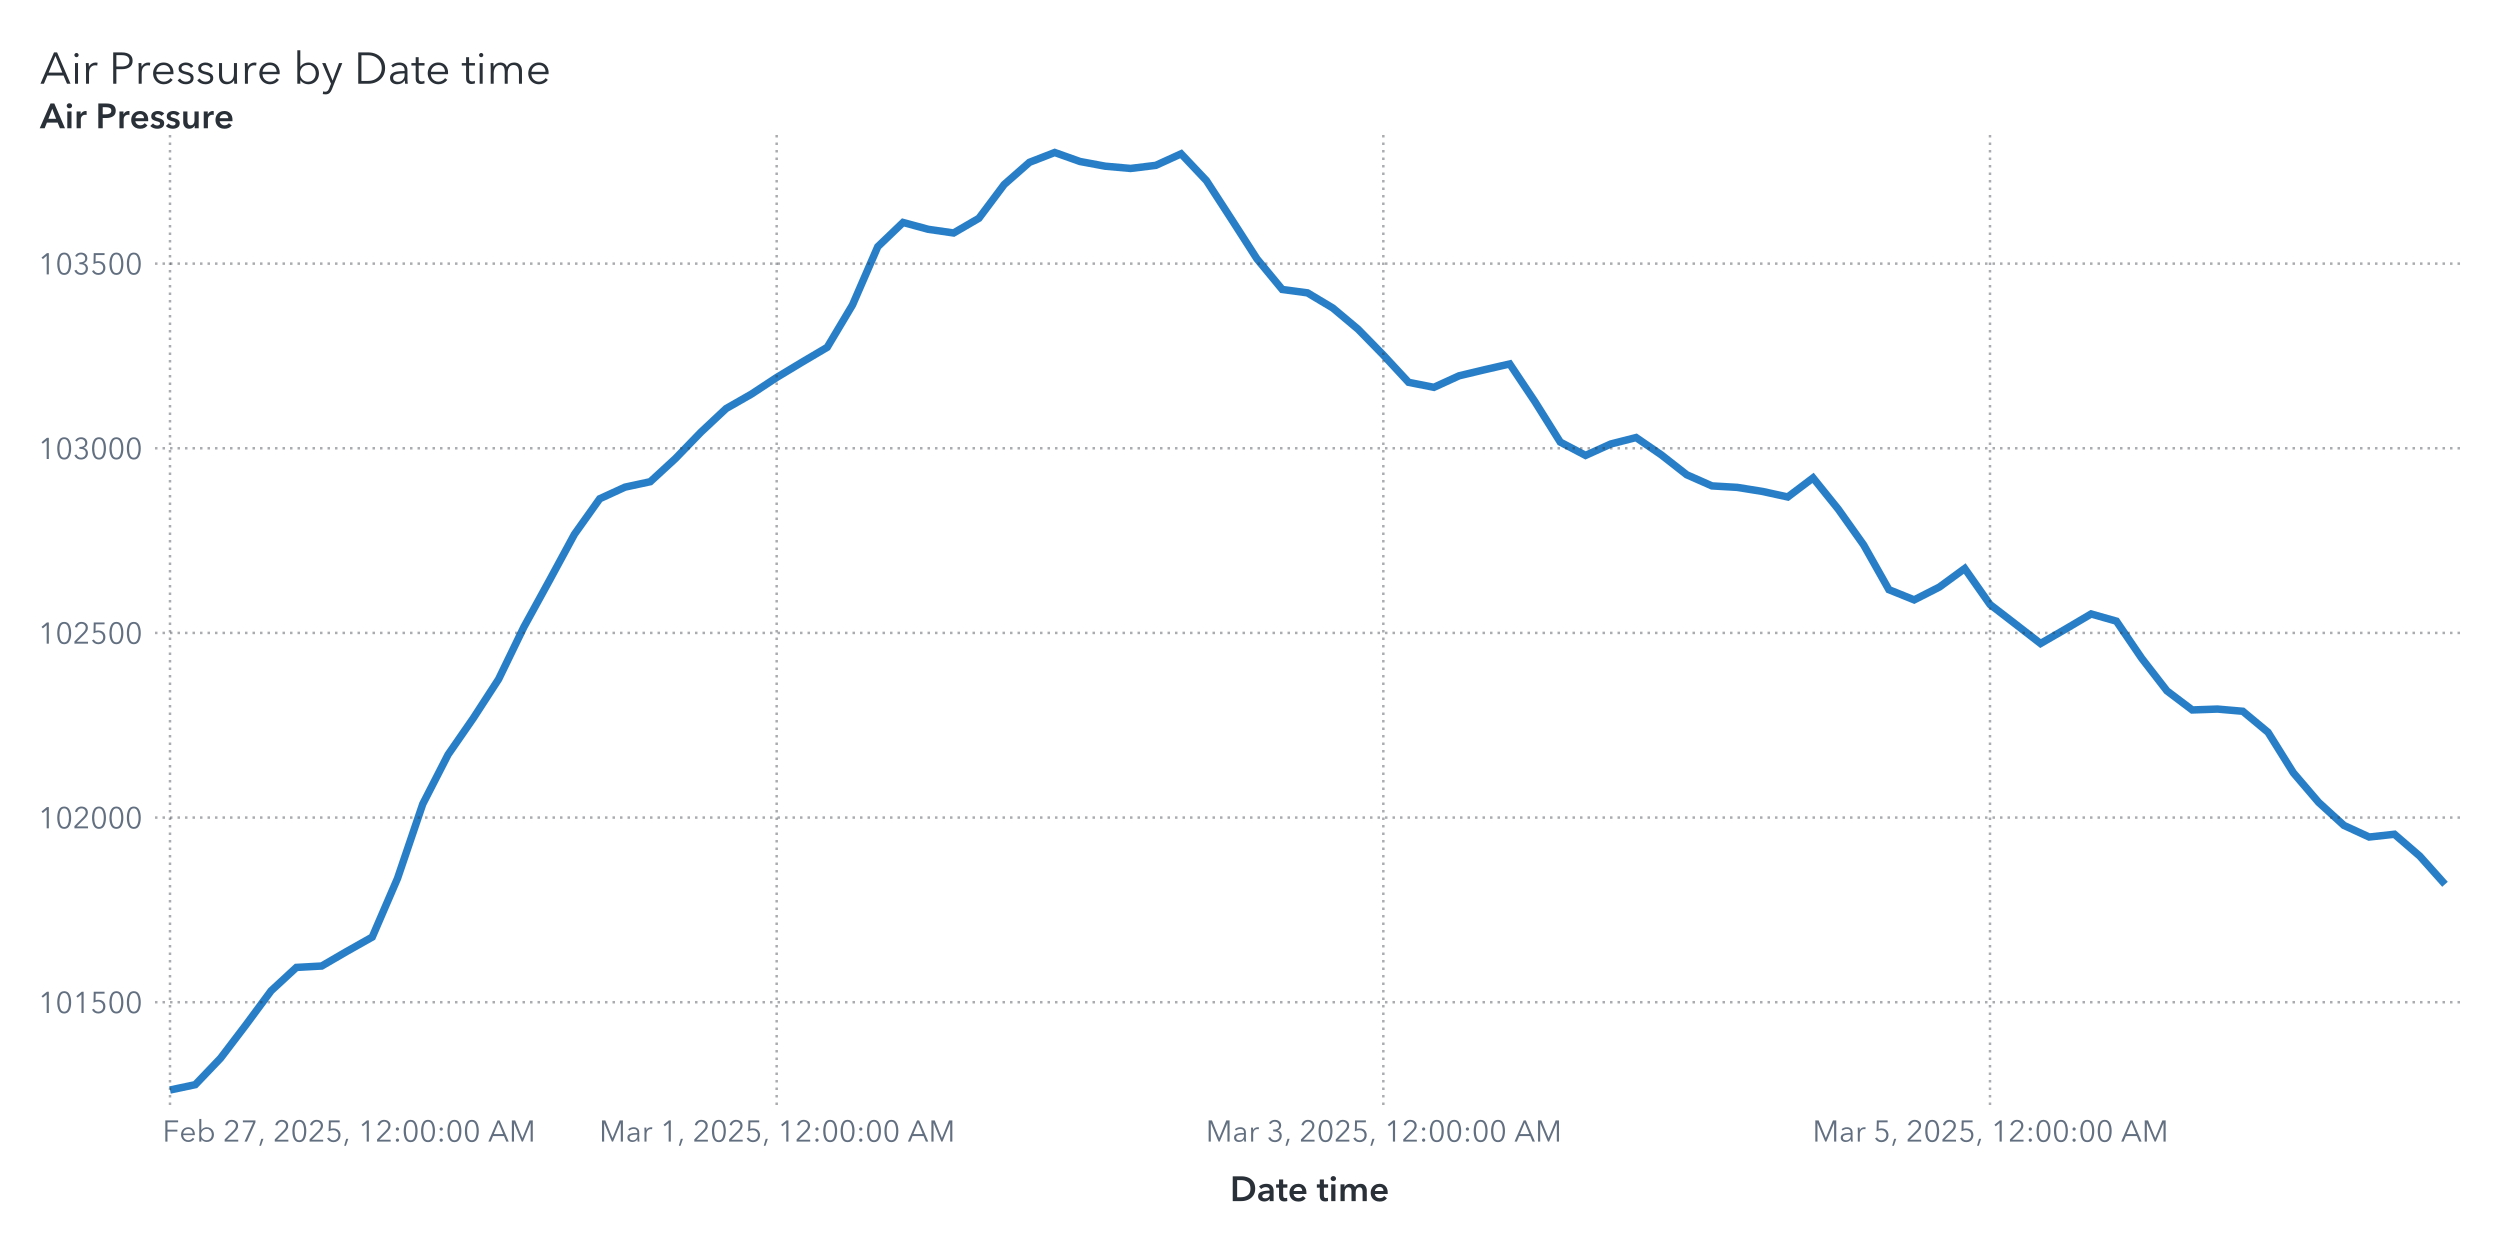
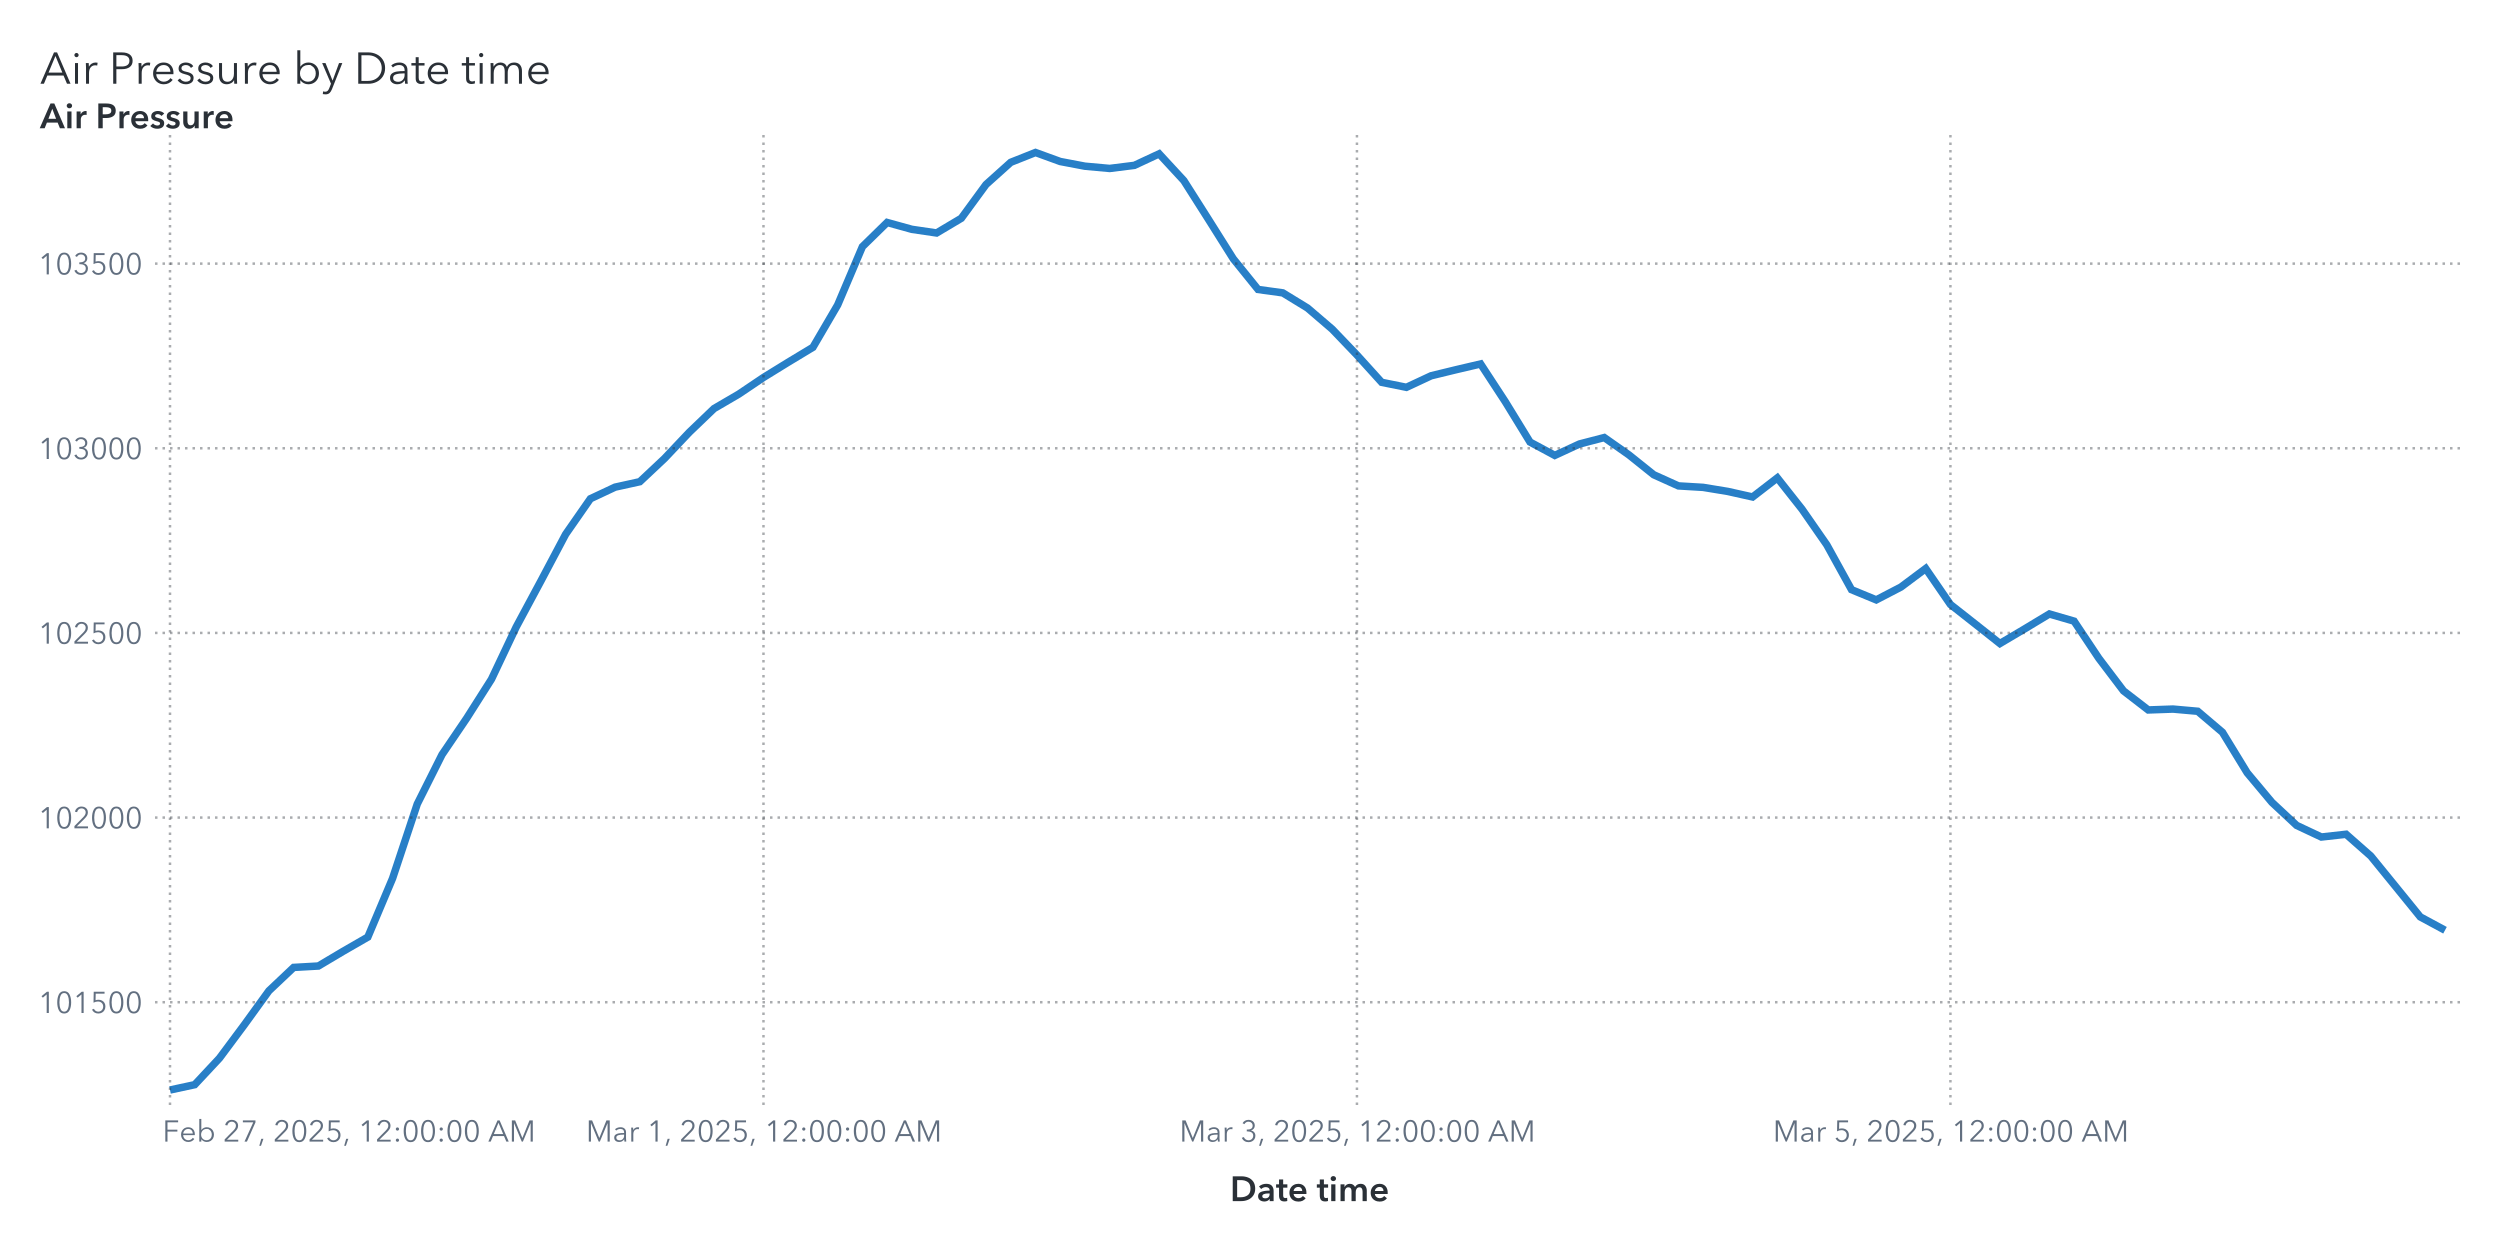
<svg xmlns="http://www.w3.org/2000/svg" xmlns:xlink="http://www.w3.org/1999/xlink" version="1.1" width="1000" height="500" viewBox="0 0 1000 500">
  <rect x="0" y="0" width="1000" height="500" fill="#ffffff">
</rect>
  <g>
    <rect x="0" y="0" rx="5" ry="5" width="1000.0" height="500.0" fill="#ffffff" opacity="0">
</rect>
    <rect x="0" y="0" rx="5" ry="5" width="1000.0" height="500.0" fill="#ffffff" opacity="0">
</rect>
    <rect x="0" y="0" rx="5" ry="5" width="1000.0" height="500.0" fill="#ffffff" opacity="0">
</rect>
    <rect x="0" y="0" rx="5" ry="5" width="1000.0" height="500.0" fill="#ffffff" opacity="0">
</rect>
    <g transform=" translate(16.0 -462.0)">
      <g transform="">
        <g fill="#2a3037" stroke="#2a3037" transform="translate(0 495.5) scale(0.0177 -0.0177)">
          <defs>
            <path id="g65/TT0" d="M89.0 0 L10.0 0 L316.0 708.0 L386.0 708.0 L690.0 0 L610.0 0 L532.0 186.0 L166.0 186.0 L89.0 0Z M193.0 252.0 L505.0 252.0 L349.0 628.0 L193.0 252.0Z">
</path>
          </defs>
          <use x="0" y="0" xlink:href="#g65/TT0" />
          <defs>
            <path id="g105/TT0" d="M125.0 600.0Q 106.0,600.0  91.5,614.0 T 77.0,648.0 Q 77.0,668.0  91.5,682.0 T 125.0,696.0 Q 144.0,696.0  158.5,682.0 T 173.0,648.0 Q 173.0,628.0  158.5,614.0 T 125.0,600.0 Z M159.0 0 L91.0 0 L91.0 468.0 L159.0 468.0 L159.0 0Z">
</path>
          </defs>
          <use x="700.0" y="0" xlink:href="#g105/TT0" />
          <defs>
            <path id="g114/TT0" d="M86.0 468.0 L151.0 468.0Q 155.0,418.0  155.0,388.0  L157.0 388.0Q 177.0,429.0  217.5,454.5 T 307.0,480.0 Q 334.0,480.0  352.0,475.0  L343.0 411.0Q 337.0,413.0  322.5,415.0 T 295.0,417.0 Q 236.0,417.0  197.0,372.5 T 158.0,240.0  L158.0 0 L90.0 0 L90.0 365.0Q 90.0,425.0  86.0,468.0 Z">
</path>
          </defs>
          <use x="950.0" y="0" xlink:href="#g114/TT0" />
          <defs>
            <path id="g80/TT0" d="M294.0 708.0Q 405.0,708.0  469.0,660.0 T 533.0,519.0 Q 533.0,426.0  468.0,377.5 T 292.0,329.0  L166.0 329.0 L166.0 0 L94.0 0 L94.0 708.0 L294.0 708.0Z M288.0 390.0Q 372.0,390.0  416.5,423.0 T 461.0,519.0 Q 461.0,583.0  416.5,614.5 T 288.0,646.0  L166.0 646.0 L166.0 390.0 L288.0 390.0Z">
</path>
          </defs>
          <use x="1560.0" y="0" xlink:href="#g80/TT0" />
          <use x="2140.0" y="0" xlink:href="#g114/TT0" />
          <defs>
            <path id="g101/TT0" d="M515.0 216.0 L127.0 216.0Q 128.0,169.0  150.5,130.5 T 212.0,69.0 T 298.0,46.0 Q 347.0,46.0  387.0,69.5 T 448.0,127.0  L499.0 87.0Q 421.0,-12.0  298.0,-12.0 Q 229.0,-12.0  174.0,20.0 T 87.5,108.0 T 56.0,234.0 Q 56.0,303.0  87.0,359.5 T 172.0,448.0 T 292.0,480.0 Q 363.0,480.0  413.5,449.5 T 490.0,366.0 T 516.0,248.0 Q 516.0,228.0  515.0,216.0 Z M292.0 423.0Q 248.0,423.0  211.5,402.0 T 153.0,345.5 T 128.0,270.0  L447.0 270.0Q 444.0,338.0  403.5,380.5 T 292.0,423.0 Z">
</path>
          </defs>
          <use x="2500.0" y="0" xlink:href="#g101/TT0" />
          <defs>
            <path id="g115/TT0" d="M224.0 423.0Q 183.0,423.0  154.0,404.5 T 125.0,350.0 Q 125.0,318.0  151.0,300.0 T 237.0,270.0 Q 320.0,253.0  359.5,220.0 T 399.0,133.0 Q 399.0,59.0  347.5,23.5 T 223.0,-12.0 Q 167.0,-12.0  118.0,11.0 T 38.0,79.0  L92.0 119.0Q 111.0,87.0  146.5,66.5 T 222.0,46.0 Q 270.0,46.0  301.0,65.5 T 332.0,128.0 Q 332.0,163.0  299.5,182.0 T 194.0,218.0 Q 136.0,232.0  98.0,258.5 T 60.0,344.0 Q 60.0,411.0  108.5,445.5 T 227.0,480.0 Q 277.0,480.0  323.0,457.5 T 391.0,396.0  L339.0 357.0Q 324.0,387.0  293.0,405.0 T 224.0,423.0 Z">
</path>
          </defs>
          <use x="3072.0" y="0" xlink:href="#g115/TT0" />
          <use x="3516.0" y="0" xlink:href="#g115/TT0" />
          <defs>
            <path id="g117/TT0" d="M426.0 80.0 L424.0 80.0Q 405.0,40.0  359.5,14.0 T 264.0,-12.0 Q 177.0,-12.0  131.5,40.0 T 86.0,181.0  L86.0 468.0 L154.0 468.0 L154.0 209.0Q 154.0,130.0  182.5,87.5 T 281.0,45.0 Q 319.0,45.0  351.0,65.5 T 403.0,127.0 T 423.0,228.0  L423.0 468.0 L491.0 468.0 L491.0 103.0Q 491.0,43.0  495.0,0  L430.0 0Q 426.0,50.0  426.0,80.0 Z">
</path>
          </defs>
          <use x="3960.0" y="0" xlink:href="#g117/TT0" />
          <use x="4541.0" y="0" xlink:href="#g114/TT0" />
          <use x="4901.0" y="0" xlink:href="#g101/TT0" />
          <defs>
            <path id="g98/TT0" d="M160.0 0 L92.0 0 L92.0 756.0 L160.0 756.0 L160.0 387.0 L162.0 387.0Q 191.0,431.0  239.0,455.5 T 339.0,480.0 Q 410.0,480.0  465.5,447.5 T 551.0,359.0 T 581.0,234.0 Q 581.0,165.0  551.0,109.0 T 465.5,20.5 T 339.0,-12.0 Q 287.0,-12.0  239.0,12.0 T 162.0,79.0  L160.0 79.0 L160.0 0Z M332.0 423.0Q 280.0,423.0  239.0,398.0 T 175.0,330.0 T 152.0,234.0 Q 152.0,181.0  175.0,138.0 T 239.0,70.5 T 332.0,46.0 Q 387.0,46.0  427.0,71.0 T 488.0,138.5 T 509.0,234.0 Q 509.0,287.0  488.0,330.0 T 427.0,398.0 T 387.0,423.0 Z">
</path>
          </defs>
          <use x="5723.0" y="0" xlink:href="#g98/TT0" />
          <defs>
            <path id="g121/TT0" d="M253.0 73.0 L398.0 468.0 L472.0 468.0 L239.0 -121.0Q 216.0,-180.0  182.5,-210.0 T 92.0,-240.0 Q 61.0,-240.0  31.0,-234.0  L38.0 -172.0Q 62.0,-180.0  88.0,-180.0 Q 121.0,-180.0  141.5,-159.5 T 178.0,-97.0  L216.0 1.0 L16.0 468.0 L92.0 468.0 L251.0 73.0 L253.0 73.0Z">
</path>
          </defs>
          <use x="6360.0" y="0" xlink:href="#g121/TT0" />
          <defs>
            <path id="g68/TT0" d="M329.0 708.0Q 421.0,708.0  507.0,667.5 T 647.0,546.5 T 701.0,354.0 Q 701.0,242.0  647.0,161.5 T 507.0,40.5 T 329.0,0  L94.0 0 L94.0 708.0 L329.0 708.0Z M309.0 64.0Q 411.0,64.0  482.5,105.0 T 589.5,212.0 T 625.0,354.0 Q 625.0,430.0  589.5,496.0 T 482.5,603.0 T 309.0,644.0  L166.0 644.0 L166.0 64.0 L309.0 64.0Z">
</path>
          </defs>
          <use x="7098.0" y="0" xlink:href="#g68/TT0" />
          <defs>
            <path id="g97/TT0" d="M260.0 423.0Q 220.0,423.0  183.0,408.0 T 121.0,368.0  L83.0 413.0Q 113.0,443.0  161.0,461.5 T 267.0,480.0 Q 347.0,480.0  398.0,436.0 T 449.0,310.0  L449.0 105.0Q 449.0,42.0  457.0,0  L396.0 0Q 389.0,40.0  389.0,76.0  L387.0 76.0Q 355.0,30.0  314.5,9.0 T 217.0,-12.0 Q 178.0,-12.0  141.0,2.5 T 79.5,49.0 T 55.0,130.0 Q 55.0,198.0  99.0,232.0 T 212.5,276.5 T 385.0,287.0  L385.0 302.0Q 385.0,362.0  353.0,392.5 T 260.0,423.0 Z M125.0 133.0Q 125.0,87.0  157.0,65.5 T 235.0,44.0 Q 304.0,44.0  344.5,89.0 T 385.0,199.0  L385.0 234.0 L365.0 234.0Q 259.0,234.0  192.0,213.5 T 125.0,133.0 Z">
</path>
          </defs>
          <use x="7855.0" y="0" xlink:href="#g97/TT0" />
          <defs>
            <path id="g116/TT0" d="M169.0 411.0 L169.0 138.0Q 169.0,89.0  187.0,70.5 T 239.0,52.0 Q 268.0,52.0  298.0,67.0  L301.0 8.0Q 264.0,-6.0  221.0,-6.0 Q 173.0,-6.0  137.0,22.0 T 101.0,119.0  L101.0 411.0 L4.0 411.0 L4.0 468.0 L101.0 468.0 L101.0 600.0 L169.0 600.0 L169.0 468.0 L301.0 468.0 L301.0 411.0 L169.0 411.0Z">
</path>
          </defs>
          <use x="8389.0" y="0" xlink:href="#g116/TT0" />
          <use x="8706.0" y="0" xlink:href="#g101/TT0" />
          <use x="9528.0" y="0" xlink:href="#g116/TT0" />
          <use x="9845.0" y="0" xlink:href="#g105/TT0" />
          <defs>
            <path id="g109/TT0" d="M311.0 480.0Q 356.0,480.0  395.0,458.0 T 455.0,381.0 Q 479.0,429.0  521.0,454.5 T 619.0,480.0 Q 706.0,480.0  751.5,428.0 T 797.0,287.0  L797.0 0 L729.0 0 L729.0 259.0Q 729.0,423.0  608.0,423.0 Q 540.0,423.0  507.5,372.5 T 475.0,249.0  L475.0 0 L407.0 0 L407.0 273.0Q 407.0,347.0  382.5,385.0 T 294.0,423.0 Q 260.0,423.0  228.5,402.5 T 177.5,340.5 T 158.0,240.0  L158.0 0 L90.0 0 L90.0 365.0Q 90.0,425.0  86.0,468.0  L151.0 468.0Q 155.0,418.0  155.0,388.0  L157.0 388.0Q 178.0,429.0  219.5,454.5 T 311.0,480.0 Z">
</path>
          </defs>
          <use x="10095.0" y="0" xlink:href="#g109/TT0" />
          <use x="10978.0" y="0" xlink:href="#g101/TT0" />
        </g>
        <text x="0" y="495.5" font-size="13.3pt" font-family="Avenir Next for SAS" fill="#2a3037" opacity="0">
Air Pressure by Date time</text>
      </g>
    </g>
    <g transform=" translate(16.0 -16.0)">
      <defs>
        <clipPath id="ClipPath0">
          <rect x="46" y="68" width="925" height="390">
</rect>
        </clipPath>
      </defs>
      <g clip-path="url(#ClipPath0)">
        <defs>
          <clipPath id="ClipPath1">
            <rect x="46" y="70" width="923" height="388">
</rect>
          </clipPath>
        </defs>
        <g clip-path="url(#ClipPath1)">
-           <polyline id="Polyline_6" points="52.0,452.0  62.11,449.87  72.22,439.28  82.33,426.0  92.44,412.32  102.56,402.97  112.67,402.41  122.78,396.53  132.89,390.83  143.0,367.37  153.11,337.59  163.22,317.86  173.33,303.26  183.44,287.68  193.56,266.8  203.67,248.37  213.78,229.7  223.89,215.5  234.0,210.86  244.11,208.68  254.22,199.37  264.33,188.91  274.44,179.43  284.56,173.65  294.67,166.99  304.78,160.89  314.89,154.92  325.0,137.98  335.11,114.67  345.22,104.99  355.33,107.73  365.44,109.19  375.56,103.31  385.67,89.81  395.78,80.93  405.89,77.0  416.0,80.6  426.11,82.48  436.22,83.38  446.33,82.14  456.44,77.53  466.56,88.24  476.67,103.81  486.78,119.54  496.89,131.79  507.0,133.15  517.11,139.2  527.22,147.68  537.33,158.01  547.44,168.93  557.56,170.93  567.67,166.31  577.78,163.9  587.89,161.58  598.0,176.71  608.11,192.84  618.22,198.16  628.33,193.59  638.44,191.02  648.56,197.97  658.67,205.89  668.78,210.36  678.89,210.95  689.0,212.58  699.11,214.79  709.22,207.16  719.33,219.71  729.44,233.94  739.56,251.87  749.67,255.95  759.78,250.81  769.89,243.41  780.0,257.79  790.11,265.58  800.22,273.41  810.33,267.56  820.44,261.59  830.56,264.46  840.67,279.3  850.78,292.35  860.89,299.98  871.0,299.63  881.11,300.51  891.22,308.92  901.33,325.11  911.44,336.93  921.56,346.16  931.67,350.81  941.78,349.7  951.89,358.43  962.0,369.72 " fill="none" stroke="#287fc7" stroke-width="3.0">
+           <polyline id="Polyline_6" points="52.0,452.0  61.89,449.87  71.78,439.28  81.67,426.0  91.57,412.32  101.46,402.97  111.35,402.41  121.24,396.53  131.13,390.83  141.02,367.37  150.91,337.59  160.8,317.86  170.7,303.26  180.59,287.68  190.48,266.8  200.37,248.37  210.26,229.7  220.15,215.5  230.04,210.86  239.93,208.68  249.83,199.37  259.72,188.91  269.61,179.43  279.5,173.65  289.39,166.99  299.28,160.89  309.17,154.92  319.07,137.98  328.96,114.67  338.85,104.99  348.74,107.73  358.63,109.19  368.52,103.31  378.41,89.81  388.3,80.93  398.2,77.0  408.09,80.6  417.98,82.48  427.87,83.38  437.76,82.14  447.65,77.53  457.54,88.24  467.43,103.81  477.33,119.54  487.22,131.79  497.11,133.15  507.0,139.2  516.89,147.68  526.78,158.01  536.67,168.93  546.57,170.93  556.46,166.31  566.35,163.9  576.24,161.58  586.13,176.71  596.02,192.84  605.91,198.16  615.8,193.59  625.7,191.02  635.59,197.97  645.48,205.89  655.37,210.36  665.26,210.95  675.15,212.58  685.04,214.79  694.93,207.16  704.83,219.71  714.72,233.94  724.61,251.87  734.5,255.95  744.39,250.81  754.28,243.41  764.17,257.79  774.07,265.58  783.96,273.41  793.85,267.56  803.74,261.59  813.63,264.46  823.52,279.3  833.41,292.35  843.3,299.98  853.2,299.63  863.09,300.51  872.98,308.92  882.87,325.11  892.76,336.93  902.65,346.16  912.54,350.81  922.43,349.7  932.33,358.43  942.22,370.58  952.11,382.76  962.0,388.1 " fill="none" stroke="#287fc7" stroke-width="3.0">
</polyline>
        </g>
        <path d="M46.0 416.89L969.0 416.89" stroke="#2a3037" stroke-dasharray="1,2" fill="none" opacity="0.4">
</path>
        <path d="M46.0 343.03L969.0 343.03" stroke="#2a3037" stroke-dasharray="1,2" fill="none" opacity="0.4">
</path>
        <path d="M46.0 269.17L969.0 269.17" stroke="#2a3037" stroke-dasharray="1,2" fill="none" opacity="0.4">
</path>
        <path d="M46.0 195.31L969.0 195.31" stroke="#2a3037" stroke-dasharray="1,2" fill="none" opacity="0.4">
</path>
        <path d="M46.0 121.45L969.0 121.45" stroke="#2a3037" stroke-dasharray="1,2" fill="none" opacity="0.4">
</path>
        <path d="M52.0 458.0L52.0 70.0" stroke="#2a3037" stroke-dasharray="1,2" fill="none" opacity="0.4">
</path>
-         <path d="M294.67 458.0L294.67 70.0" stroke="#2a3037" stroke-dasharray="1,2" fill="none" opacity="0.4">
- </path>
-         <path d="M537.33 458.0L537.33 70.0" stroke="#2a3037" stroke-dasharray="1,2" fill="none" opacity="0.4">
- </path>
-         <path d="M780.0 458.0L780.0 70.0" stroke="#2a3037" stroke-dasharray="1,2" fill="none" opacity="0.4">
+         <path d="M289.39 458.0L289.39 70.0" stroke="#2a3037" stroke-dasharray="1,2" fill="none" opacity="0.4">
+ </path>
+         <path d="M526.78 458.0L526.78 70.0" stroke="#2a3037" stroke-dasharray="1,2" fill="none" opacity="0.4">
+ </path>
+         <path d="M764.17 458.0L764.17 70.0" stroke="#2a3037" stroke-dasharray="1,2" fill="none" opacity="0.4">
</path>
      </g>
      <defs>
        <clipPath id="ClipPath2">
          <rect x="0" y="71" width="46" height="387">
</rect>
        </clipPath>
      </defs>
      <g clip-path="url(#ClipPath2)">
        <g fill="#626f80" stroke="#626f80" transform="translate(-0.76 421.19) scale(0.012 -0.012)">
          <defs>
            <path id="g49/TT0" d="M358.0 0 L286.0 0 L286.0 619.0 L158.0 510.0 L114.0 560.0 L294.0 708.0 L358.0 708.0 L358.0 0Z">
</path>
          </defs>
          <use x="0" y="0" xlink:href="#g49/TT0" />
          <defs>
            <path id="g48/TT0" d="M522.0 353.0Q 522.0,195.0  467.0,88.5 T 290.0,-18.0 Q 167.0,-18.0  112.5,88.5 T 58.0,353.0 Q 58.0,512.0  112.5,619.0 T 290.0,726.0 Q 412.0,726.0  467.0,618.5 T 522.0,353.0 Z M131.0 353.0Q 131.0,226.0  167.5,135.0 T 290.0,44.0 Q 375.0,44.0  412.0,135.5 T 449.0,353.0 Q 449.0,480.0  412.0,572.5 T 290.0,665.0 Q 204.0,665.0  167.5,573.0 T 131.0,353.0 Z">
</path>
          </defs>
          <use x="580.0" y="0" xlink:href="#g48/TT0" />
          <use x="1160.0" y="0" xlink:href="#g49/TT0" />
          <defs>
            <path id="g53/TT0" d="M180.0 644.0 L175.0 425.0Q 219.0,441.0  273.0,441.0 Q 339.0,441.0  391.5,413.0 T 473.5,334.5 T 503.0,219.0 Q 503.0,151.0  473.5,97.0 T 390.5,12.5 T 268.0,-18.0 Q 194.0,-18.0  140.0,16.0 T 56.0,111.0  L121.0 140.0Q 140.0,96.0  179.0,70.0 T 264.0,44.0 Q 311.0,44.0  349.0,66.0 T 408.5,126.5 T 430.0,212.0 Q 430.0,289.0  380.5,335.5 T 254.0,382.0 Q 180.0,382.0  107.0,343.0  L114.0 708.0 L475.0 708.0 L475.0 644.0 L180.0 644.0Z">
</path>
          </defs>
          <use x="1740.0" y="0" xlink:href="#g53/TT0" />
          <use x="2320.0" y="0" xlink:href="#g48/TT0" />
          <use x="2900.0" y="0" xlink:href="#g48/TT0" />
        </g>
-         <text id="Text_99" x="41.0" y="421.19" font-size="9.0pt" font-family="Avenir Next for SAS" fill="#626f80" text-anchor="end" opacity="0">
+         <text id="Text_101" x="41.0" y="421.19" font-size="9.0pt" font-family="Avenir Next for SAS" fill="#626f80" text-anchor="end" opacity="0">
101500</text>
        <g fill="#626f80" stroke="#626f80" transform="translate(-0.76 347.33) scale(0.012 -0.012)">
          <use x="0" y="0" xlink:href="#g49/TT0" />
          <use x="580.0" y="0" xlink:href="#g48/TT0" />
          <defs>
            <path id="g50/TT0" d="M51.0 0 L51.0 75.0 L341.0 368.0Q 380.0,408.0  403.0,447.0 T 426.0,530.0 Q 426.0,590.0  385.5,627.5 T 286.0,665.0 Q 230.0,665.0  191.0,630.0 T 140.0,539.0  L69.0 553.0Q 84.0,629.0  144.0,677.5 T 286.0,726.0 Q 344.0,726.0  392.5,703.5 T 470.0,637.0 T 499.0,531.0 Q 499.0,469.0  470.0,421.5 T 384.0,317.0  L129.0 64.0 L504.0 64.0 L504.0 0 L51.0 0Z">
</path>
          </defs>
          <use x="1160.0" y="0" xlink:href="#g50/TT0" />
          <use x="1740.0" y="0" xlink:href="#g48/TT0" />
          <use x="2320.0" y="0" xlink:href="#g48/TT0" />
          <use x="2900.0" y="0" xlink:href="#g48/TT0" />
        </g>
-         <text id="Text_100" x="41.0" y="347.33" font-size="9.0pt" font-family="Avenir Next for SAS" fill="#626f80" text-anchor="end" opacity="0">
+         <text id="Text_102" x="41.0" y="347.33" font-size="9.0pt" font-family="Avenir Next for SAS" fill="#626f80" text-anchor="end" opacity="0">
102000</text>
        <g fill="#626f80" stroke="#626f80" transform="translate(-0.76 273.47) scale(0.012 -0.012)">
          <use x="0" y="0" xlink:href="#g49/TT0" />
          <use x="580.0" y="0" xlink:href="#g48/TT0" />
          <use x="1160.0" y="0" xlink:href="#g50/TT0" />
          <use x="1740.0" y="0" xlink:href="#g53/TT0" />
          <use x="2320.0" y="0" xlink:href="#g48/TT0" />
          <use x="2900.0" y="0" xlink:href="#g48/TT0" />
        </g>
-         <text id="Text_101" x="41.0" y="273.47" font-size="9.0pt" font-family="Avenir Next for SAS" fill="#626f80" text-anchor="end" opacity="0">
+         <text id="Text_103" x="41.0" y="273.47" font-size="9.0pt" font-family="Avenir Next for SAS" fill="#626f80" text-anchor="end" opacity="0">
102500</text>
        <g fill="#626f80" stroke="#626f80" transform="translate(-0.76 199.61) scale(0.012 -0.012)">
          <use x="0" y="0" xlink:href="#g49/TT0" />
          <use x="580.0" y="0" xlink:href="#g48/TT0" />
          <defs>
            <path id="g51/TT0" d="M245.0 402.0Q 319.0,402.0  364.5,433.5 T 410.0,532.0 Q 410.0,590.0  369.0,627.5 T 270.0,665.0 Q 226.0,665.0  191.0,643.5 T 135.0,582.0  L74.0 614.0Q 106.0,670.0  157.0,698.0 T 274.0,726.0 Q 331.0,726.0  378.0,703.5 T 453.0,638.0 T 481.0,536.0 Q 481.0,475.0  446.5,432.0 T 358.0,374.0  L358.0 372.0Q 421.0,359.0  461.0,312.0 T 501.0,196.0 Q 501.0,131.0  470.0,82.5 T 387.0,8.0 T 273.0,-18.0 Q 196.0,-18.0  137.5,19.5 T 49.0,127.0  L117.0 152.0Q 135.0,102.0  177.0,73.0 T 273.0,44.0 Q 314.0,44.0  350.0,62.5 T 407.5,115.5 T 429.0,196.0 Q 429.0,271.0  376.0,305.5 T 245.0,340.0  L214.0 340.0 L214.0 402.0 L245.0 402.0Z">
</path>
          </defs>
          <use x="1160.0" y="0" xlink:href="#g51/TT0" />
          <use x="1740.0" y="0" xlink:href="#g48/TT0" />
          <use x="2320.0" y="0" xlink:href="#g48/TT0" />
          <use x="2900.0" y="0" xlink:href="#g48/TT0" />
        </g>
-         <text id="Text_102" x="41.0" y="199.61" font-size="9.0pt" font-family="Avenir Next for SAS" fill="#626f80" text-anchor="end" opacity="0">
+         <text id="Text_104" x="41.0" y="199.61" font-size="9.0pt" font-family="Avenir Next for SAS" fill="#626f80" text-anchor="end" opacity="0">
103000</text>
        <g fill="#626f80" stroke="#626f80" transform="translate(-0.76 125.75) scale(0.012 -0.012)">
          <use x="0" y="0" xlink:href="#g49/TT0" />
          <use x="580.0" y="0" xlink:href="#g48/TT0" />
          <use x="1160.0" y="0" xlink:href="#g51/TT0" />
          <use x="1740.0" y="0" xlink:href="#g53/TT0" />
          <use x="2320.0" y="0" xlink:href="#g48/TT0" />
          <use x="2900.0" y="0" xlink:href="#g48/TT0" />
        </g>
-         <text id="Text_103" x="41.0" y="125.75" font-size="9.0pt" font-family="Avenir Next for SAS" fill="#626f80" text-anchor="end" opacity="0">
+         <text id="Text_105" x="41.0" y="125.75" font-size="9.0pt" font-family="Avenir Next for SAS" fill="#626f80" text-anchor="end" opacity="0">
103500</text>
      </g>
      <g fill="#2a3037" stroke="#2a3037" transform="translate(0 67.31) scale(0.014 -0.014)">
        <defs>
          <path id="g65/TT1" d="M300.0 708.0 L409.0 708.0 L714.0 0 L570.0 0 L504.0 162.0 L197.0 162.0 L133.0 0 L-8.0 0 L300.0 708.0Z M460.0 270.0 L351.0 558.0 L240.0 270.0 L460.0 270.0Z">
</path>
        </defs>
        <use x="0" y="0" xlink:href="#g65/TT1" />
        <defs>
          <path id="g105/TT1" d="M133.0 715.0Q 166.0,715.0  188.5,694.5 T 211.0,643.0 Q 211.0,612.0  188.5,591.5 T 133.0,571.0 Q 101.0,571.0  79.0,592.5 T 57.0,643.0 Q 57.0,672.0  79.0,693.5 T 133.0,715.0 Z M74.0 480.0 L194.0 480.0 L194.0 0 L74.0 0 L74.0 480.0Z">
</path>
        </defs>
        <use x="706.0" y="0" xlink:href="#g105/TT1" />
        <defs>
          <path id="g114/TT1" d="M187.0 480.0 L187.0 400.0 L189.0 400.0Q 209.0,443.0  246.0,468.5 T 329.0,494.0 Q 346.0,494.0  358.0,491.0  L358.0 381.0Q 338.0,386.0  321.0,386.0 Q 272.0,386.0  243.0,363.0 T 203.0,310.5 T 192.0,257.0  L192.0 0 L72.0 0 L72.0 480.0 L187.0 480.0Z">
</path>
        </defs>
        <use x="974.0" y="0" xlink:href="#g114/TT1" />
        <defs>
          <path id="g80/TT1" d="M309.0 708.0Q 576.0,708.0  576.0,503.0 Q 576.0,393.0  500.0,343.0 T 301.0,293.0  L204.0 293.0 L204.0 0 L78.0 0 L78.0 708.0 L309.0 708.0Z M449.0 503.0Q 449.0,560.0  407.5,581.0 T 296.0,602.0  L204.0 602.0 L204.0 399.0 L292.0 399.0Q 363.0,399.0  406.0,422.0 T 449.0,503.0 Z">
</path>
        </defs>
        <use x="1588.0" y="0" xlink:href="#g80/TT1" />
        <use x="2198.0" y="0" xlink:href="#g114/TT1" />
        <defs>
          <path id="g101/TT1" d="M529.0 202.0 L164.0 202.0Q 168.0,152.0  208.0,118.0 T 301.0,84.0 Q 384.0,84.0  428.0,146.0  L508.0 82.0Q 437.0,-14.0  302.0,-14.0 Q 228.0,-14.0  169.5,16.5 T 77.5,104.0 T 44.0,237.0 Q 44.0,313.0  77.0,371.5 T 168.0,462.0 T 298.0,494.0 Q 402.0,494.0  466.0,427.0 T 530.0,234.0 Q 530.0,213.0  529.0,202.0 Z M297.0 404.0Q 244.0,404.0  206.0,371.0 T 164.0,288.0  L410.0 288.0Q 410.0,338.0  381.0,371.0 T 297.0,404.0 Z">
</path>
        </defs>
        <use x="2562.0" y="0" xlink:href="#g101/TT1" />
        <defs>
          <path id="g115/TT1" d="M230.0 404.0Q 198.0,404.0  175.5,391.0 T 153.0,352.0 Q 153.0,327.0  176.0,315.0 T 257.0,289.0 Q 325.0,273.0  368.5,241.0 T 412.0,146.0 Q 412.0,64.0  355.5,25.0 T 212.0,-14.0 Q 155.0,-14.0  102.0,7.0 T 15.0,65.0  L94.0 139.0Q 114.0,112.0  146.5,95.5 T 217.0,79.0 Q 248.0,79.0  271.0,93.0 T 294.0,136.0 Q 294.0,164.0  269.5,177.5 T 184.0,205.0 Q 119.0,221.0  80.5,250.5 T 42.0,341.0 Q 42.0,416.0  98.0,455.0 T 233.0,494.0 Q 287.0,494.0  336.0,475.0 T 413.0,421.0  L335.0 352.0Q 318.0,374.0  290.0,389.0 T 230.0,404.0 Z">
</path>
        </defs>
        <use x="3136.0" y="0" xlink:href="#g115/TT1" />
        <use x="3580.0" y="0" xlink:href="#g115/TT1" />
        <defs>
          <path id="g117/TT1" d="M396.0 0 L396.0 77.0 L394.0 77.0Q 377.0,39.0  336.5,12.5 T 245.0,-14.0 Q 157.0,-14.0  112.5,42.5 T 68.0,180.0  L68.0 480.0 L188.0 480.0 L188.0 214.0Q 188.0,86.0  278.0,86.0 Q 332.0,86.0  361.0,124.5 T 390.0,216.0  L390.0 480.0 L510.0 480.0 L510.0 0 L396.0 0Z">
</path>
        </defs>
        <use x="4024.0" y="0" xlink:href="#g117/TT1" />
        <use x="4606.0" y="0" xlink:href="#g114/TT1" />
        <use x="4970.0" y="0" xlink:href="#g101/TT1" />
      </g>
-       <text id="Text_104" x="0" y="67.31" font-size="10.5pt" font-family="Avenir Next for SAS" font-weight="bold" fill="#2a3037" text-anchor="start" opacity="0">
+       <text id="Text_106" x="0" y="67.31" font-size="10.5pt" font-family="Avenir Next for SAS" font-weight="bold" fill="#2a3037" text-anchor="start" opacity="0">
Air Pressure</text>
      <defs>
        <clipPath id="ClipPath3">
          <rect x="46" y="458" width="922" height="42">
</rect>
        </clipPath>
      </defs>
      <g clip-path="url(#ClipPath3)">
        <g fill="#626f80" stroke="#626f80" transform="translate(49.0 472.65) scale(0.012 -0.012)">
          <defs>
            <path id="g70/TT0" d="M166.0 0 L94.0 0 L94.0 708.0 L521.0 708.0 L521.0 644.0 L166.0 644.0 L166.0 398.0 L496.0 398.0 L496.0 335.0 L166.0 335.0 L166.0 0Z">
</path>
          </defs>
          <use x="0" y="0" xlink:href="#g70/TT0" />
          <use x="562.0" y="0" xlink:href="#g101/TT0" />
          <use x="1134.0" y="0" xlink:href="#g98/TT0" />
          <use x="2021.0" y="0" xlink:href="#g50/TT0" />
          <defs>
            <path id="g55/TT0" d="M498.0 642.0 L213.0 0 L132.0 0 L425.0 644.0 L78.0 644.0 L78.0 708.0 L498.0 708.0 L498.0 642.0Z">
</path>
          </defs>
          <use x="2601.0" y="0" xlink:href="#g55/TT0" />
          <defs>
            <path id="g44/TT0" d="M102.0 -140.0 L45.0 -140.0 L112.0 95.0 L183.0 95.0 L102.0 -140.0Z">
</path>
          </defs>
          <use x="3181.0" y="0" xlink:href="#g44/TT0" />
          <use x="3691.0" y="0" xlink:href="#g50/TT0" />
          <use x="4271.0" y="0" xlink:href="#g48/TT0" />
          <use x="4851.0" y="0" xlink:href="#g50/TT0" />
          <use x="5431.0" y="0" xlink:href="#g53/TT0" />
          <use x="6011.0" y="0" xlink:href="#g44/TT0" />
          <use x="6521.0" y="0" xlink:href="#g49/TT0" />
          <use x="7101.0" y="0" xlink:href="#g50/TT0" />
          <defs>
            <path id="g58/TT0" d="M150.0 366.0Q 127.0,366.0  111.5,382.0 T 96.0,420.0 Q 96.0,442.0  111.5,458.0 T 150.0,474.0 Q 173.0,474.0  188.5,458.0 T 204.0,420.0 Q 204.0,398.0  188.5,382.0 T 150.0,366.0 Z M150.0 -6.0Q 127.0,-6.0  111.5,10.0 T 96.0,48.0 Q 96.0,70.0  111.5,86.0 T 150.0,102.0 Q 173.0,102.0  188.5,86.0 T 204.0,48.0 Q 204.0,26.0  188.5,10.0 T 150.0,-6.0 Z">
</path>
          </defs>
          <use x="7681.0" y="0" xlink:href="#g58/TT0" />
          <use x="7981.0" y="0" xlink:href="#g48/TT0" />
          <use x="8561.0" y="0" xlink:href="#g48/TT0" />
          <use x="9141.0" y="0" xlink:href="#g58/TT0" />
          <use x="9441.0" y="0" xlink:href="#g48/TT0" />
          <use x="10021.0" y="0" xlink:href="#g48/TT0" />
          <use x="10851.0" y="0" xlink:href="#g65/TT0" />
          <defs>
            <path id="g77/TT0" d="M444.0 122.0 L445.0 122.0 L682.0 708.0 L792.0 708.0 L792.0 0 L720.0 0 L720.0 615.0 L718.0 615.0 L462.0 0 L424.0 0 L168.0 615.0 L166.0 615.0 L166.0 0 L94.0 0 L94.0 708.0 L204.0 708.0 L444.0 122.0Z">
</path>
          </defs>
          <use x="11551.0" y="0" xlink:href="#g77/TT0" />
        </g>
-         <text id="Text_106" x="123.0" y="472.65" font-size="9.0pt" font-family="Avenir Next for SAS" fill="#626f80" text-anchor="middle" opacity="0">
+         <text id="Text_108" x="123.0" y="472.65" font-size="9.0pt" font-family="Avenir Next for SAS" fill="#626f80" text-anchor="middle" opacity="0">
Feb 27, 2025, 12:00:00 AM</text>
-         <g fill="#626f80" stroke="#626f80" transform="translate(223.67 472.65) scale(0.012 -0.012)">
+         <g fill="#626f80" stroke="#626f80" transform="translate(218.39 472.65) scale(0.012 -0.012)">
          <use x="0" y="0" xlink:href="#g77/TT0" />
          <use x="886.0" y="0" xlink:href="#g97/TT0" />
          <use x="1420.0" y="0" xlink:href="#g114/TT0" />
          <use x="2030.0" y="0" xlink:href="#g49/TT0" />
          <use x="2610.0" y="0" xlink:href="#g44/TT0" />
          <use x="3120.0" y="0" xlink:href="#g50/TT0" />
          <use x="3700.0" y="0" xlink:href="#g48/TT0" />
          <use x="4280.0" y="0" xlink:href="#g50/TT0" />
          <use x="4860.0" y="0" xlink:href="#g53/TT0" />
          <use x="5440.0" y="0" xlink:href="#g44/TT0" />
          <use x="5950.0" y="0" xlink:href="#g49/TT0" />
          <use x="6530.0" y="0" xlink:href="#g50/TT0" />
          <use x="7110.0" y="0" xlink:href="#g58/TT0" />
          <use x="7410.0" y="0" xlink:href="#g48/TT0" />
          <use x="7990.0" y="0" xlink:href="#g48/TT0" />
          <use x="8570.0" y="0" xlink:href="#g58/TT0" />
          <use x="8870.0" y="0" xlink:href="#g48/TT0" />
          <use x="9450.0" y="0" xlink:href="#g48/TT0" />
          <use x="10280.0" y="0" xlink:href="#g65/TT0" />
          <use x="10980.0" y="0" xlink:href="#g77/TT0" />
        </g>
-         <text id="Text_107" x="294.67" y="472.65" font-size="9.0pt" font-family="Avenir Next for SAS" fill="#626f80" text-anchor="middle" opacity="0">
+         <text id="Text_109" x="289.39" y="472.65" font-size="9.0pt" font-family="Avenir Next for SAS" fill="#626f80" text-anchor="middle" opacity="0">
Mar 1, 2025, 12:00:00 AM</text>
-         <g fill="#626f80" stroke="#626f80" transform="translate(466.33 472.65) scale(0.012 -0.012)">
+         <g fill="#626f80" stroke="#626f80" transform="translate(455.78 472.65) scale(0.012 -0.012)">
          <use x="0" y="0" xlink:href="#g77/TT0" />
          <use x="886.0" y="0" xlink:href="#g97/TT0" />
          <use x="1420.0" y="0" xlink:href="#g114/TT0" />
          <use x="2030.0" y="0" xlink:href="#g51/TT0" />
          <use x="2610.0" y="0" xlink:href="#g44/TT0" />
          <use x="3120.0" y="0" xlink:href="#g50/TT0" />
          <use x="3700.0" y="0" xlink:href="#g48/TT0" />
          <use x="4280.0" y="0" xlink:href="#g50/TT0" />
          <use x="4860.0" y="0" xlink:href="#g53/TT0" />
          <use x="5440.0" y="0" xlink:href="#g44/TT0" />
          <use x="5950.0" y="0" xlink:href="#g49/TT0" />
          <use x="6530.0" y="0" xlink:href="#g50/TT0" />
          <use x="7110.0" y="0" xlink:href="#g58/TT0" />
          <use x="7410.0" y="0" xlink:href="#g48/TT0" />
          <use x="7990.0" y="0" xlink:href="#g48/TT0" />
          <use x="8570.0" y="0" xlink:href="#g58/TT0" />
          <use x="8870.0" y="0" xlink:href="#g48/TT0" />
          <use x="9450.0" y="0" xlink:href="#g48/TT0" />
          <use x="10280.0" y="0" xlink:href="#g65/TT0" />
          <use x="10980.0" y="0" xlink:href="#g77/TT0" />
        </g>
-         <text id="Text_108" x="537.33" y="472.65" font-size="9.0pt" font-family="Avenir Next for SAS" fill="#626f80" text-anchor="middle" opacity="0">
+         <text id="Text_110" x="526.78" y="472.65" font-size="9.0pt" font-family="Avenir Next for SAS" fill="#626f80" text-anchor="middle" opacity="0">
Mar 3, 2025, 12:00:00 AM</text>
-         <g fill="#626f80" stroke="#626f80" transform="translate(709.0 472.65) scale(0.012 -0.012)">
+         <g fill="#626f80" stroke="#626f80" transform="translate(693.17 472.65) scale(0.012 -0.012)">
          <use x="0" y="0" xlink:href="#g77/TT0" />
          <use x="886.0" y="0" xlink:href="#g97/TT0" />
          <use x="1420.0" y="0" xlink:href="#g114/TT0" />
          <use x="2030.0" y="0" xlink:href="#g53/TT0" />
          <use x="2610.0" y="0" xlink:href="#g44/TT0" />
          <use x="3120.0" y="0" xlink:href="#g50/TT0" />
          <use x="3700.0" y="0" xlink:href="#g48/TT0" />
          <use x="4280.0" y="0" xlink:href="#g50/TT0" />
          <use x="4860.0" y="0" xlink:href="#g53/TT0" />
          <use x="5440.0" y="0" xlink:href="#g44/TT0" />
          <use x="5950.0" y="0" xlink:href="#g49/TT0" />
          <use x="6530.0" y="0" xlink:href="#g50/TT0" />
          <use x="7110.0" y="0" xlink:href="#g58/TT0" />
          <use x="7410.0" y="0" xlink:href="#g48/TT0" />
          <use x="7990.0" y="0" xlink:href="#g48/TT0" />
          <use x="8570.0" y="0" xlink:href="#g58/TT0" />
          <use x="8870.0" y="0" xlink:href="#g48/TT0" />
          <use x="9450.0" y="0" xlink:href="#g48/TT0" />
          <use x="10280.0" y="0" xlink:href="#g65/TT0" />
          <use x="10980.0" y="0" xlink:href="#g77/TT0" />
        </g>
-         <text id="Text_109" x="780.0" y="472.65" font-size="9.0pt" font-family="Avenir Next for SAS" fill="#626f80" text-anchor="middle" opacity="0">
+         <text id="Text_111" x="764.17" y="472.65" font-size="9.0pt" font-family="Avenir Next for SAS" fill="#626f80" text-anchor="middle" opacity="0">
Mar 5, 2025, 12:00:00 AM</text>
      </g>
      <g fill="#2a3037" stroke="#2a3037" transform="translate(476.0 496.44) scale(0.014 -0.014)">
        <defs>
          <path id="g68/TT1" d="M329.0 708.0Q 430.0,708.0  518.5,673.0 T 663.5,558.5 T 720.0,354.0 Q 720.0,237.0  663.0,157.0 T 516.5,38.5 T 329.0,0  L78.0 0 L78.0 708.0 L329.0 708.0Z M585.0 354.0Q 585.0,492.0  506.0,546.0 T 309.0,600.0  L204.0 600.0 L204.0 110.0 L309.0 110.0Q 424.0,110.0  504.5,166.5 T 585.0,354.0 Z">
</path>
        </defs>
        <use x="0" y="0" xlink:href="#g68/TT1" />
        <defs>
          <path id="g97/TT1" d="M367.0 61.0Q 349.0,29.0  308.5,8.5 T 218.0,-12.0 Q 175.0,-12.0  134.0,3.0 T 65.5,51.5 T 38.0,137.0 Q 38.0,233.0  131.0,266.5 T 368.0,300.0  L368.0 312.0Q 368.0,354.0  337.0,377.0 T 258.0,400.0 Q 221.0,400.0  186.0,384.5 T 127.0,345.0  L65.0 418.0Q 105.0,455.0  158.5,474.5 T 268.0,494.0 Q 385.0,494.0  433.5,436.0 T 482.0,292.0  L482.0 0 L370.0 0 L370.0 61.0 L367.0 61.0Z M341.0 219.0Q 158.0,219.0  158.0,139.0 Q 158.0,107.0  182.5,93.0 T 242.0,79.0 Q 303.0,79.0  335.5,111.5 T 368.0,202.0  L368.0 219.0 L341.0 219.0Z">
</path>
        </defs>
        <use x="764.0" y="0" xlink:href="#g97/TT1" />
        <defs>
          <path id="g116/TT1" d="M3.0 480.0 L87.0 480.0 L87.0 619.0 L205.0 619.0 L205.0 480.0 L325.0 480.0 L325.0 384.0 L205.0 384.0 L205.0 161.0Q 205.0,125.0  218.0,106.0 T 268.0,87.0 Q 299.0,87.0  319.0,97.0  L323.0 3.0Q 289.0,-10.0  243.0,-10.0 Q 155.0,-10.0  121.0,35.5 T 87.0,160.0  L87.0 384.0 L3.0 384.0 L3.0 480.0Z">
</path>
        </defs>
        <use x="1314.0" y="0" xlink:href="#g116/TT1" />
        <use x="1654.0" y="0" xlink:href="#g101/TT1" />
        <use x="2478.0" y="0" xlink:href="#g116/TT1" />
        <use x="2818.0" y="0" xlink:href="#g105/TT1" />
        <defs>
          <path id="g109/TT1" d="M822.0 300.0 L822.0 0 L702.0 0 L702.0 266.0Q 702.0,394.0  612.0,394.0 Q 560.0,394.0  533.0,354.5 T 506.0,262.0  L506.0 0 L386.0 0 L386.0 290.0Q 386.0,337.0  363.5,365.5 T 297.0,394.0 Q 246.0,394.0  219.0,355.5 T 192.0,264.0  L192.0 0 L72.0 0 L72.0 480.0 L186.0 480.0 L186.0 403.0 L188.0 403.0Q 205.0,442.0  244.0,468.0 T 337.0,494.0 Q 390.0,494.0  428.0,470.0 T 487.0,403.0 Q 511.0,447.0  551.5,470.5 T 645.0,494.0 Q 733.0,494.0  777.5,437.5 T 822.0,300.0 Z">
</path>
        </defs>
        <use x="3086.0" y="0" xlink:href="#g109/TT1" />
        <use x="3976.0" y="0" xlink:href="#g101/TT1" />
      </g>
-       <text id="Text_110" x="507.0" y="496.44" font-size="10.5pt" font-family="Avenir Next for SAS" font-weight="bold" fill="#2a3037" text-anchor="middle" opacity="0">
+       <text id="Text_112" x="507.0" y="496.44" font-size="10.5pt" font-family="Avenir Next for SAS" font-weight="bold" fill="#2a3037" text-anchor="middle" opacity="0">
Date time</text>
    </g>
    <g transform=" translate(16.0 -16.0)">
</g>
    <g transform=" translate(16.0 -16.0)">
</g>
    <g transform=" translate(16.0 -16.0)">
</g>
  </g>
</svg>
